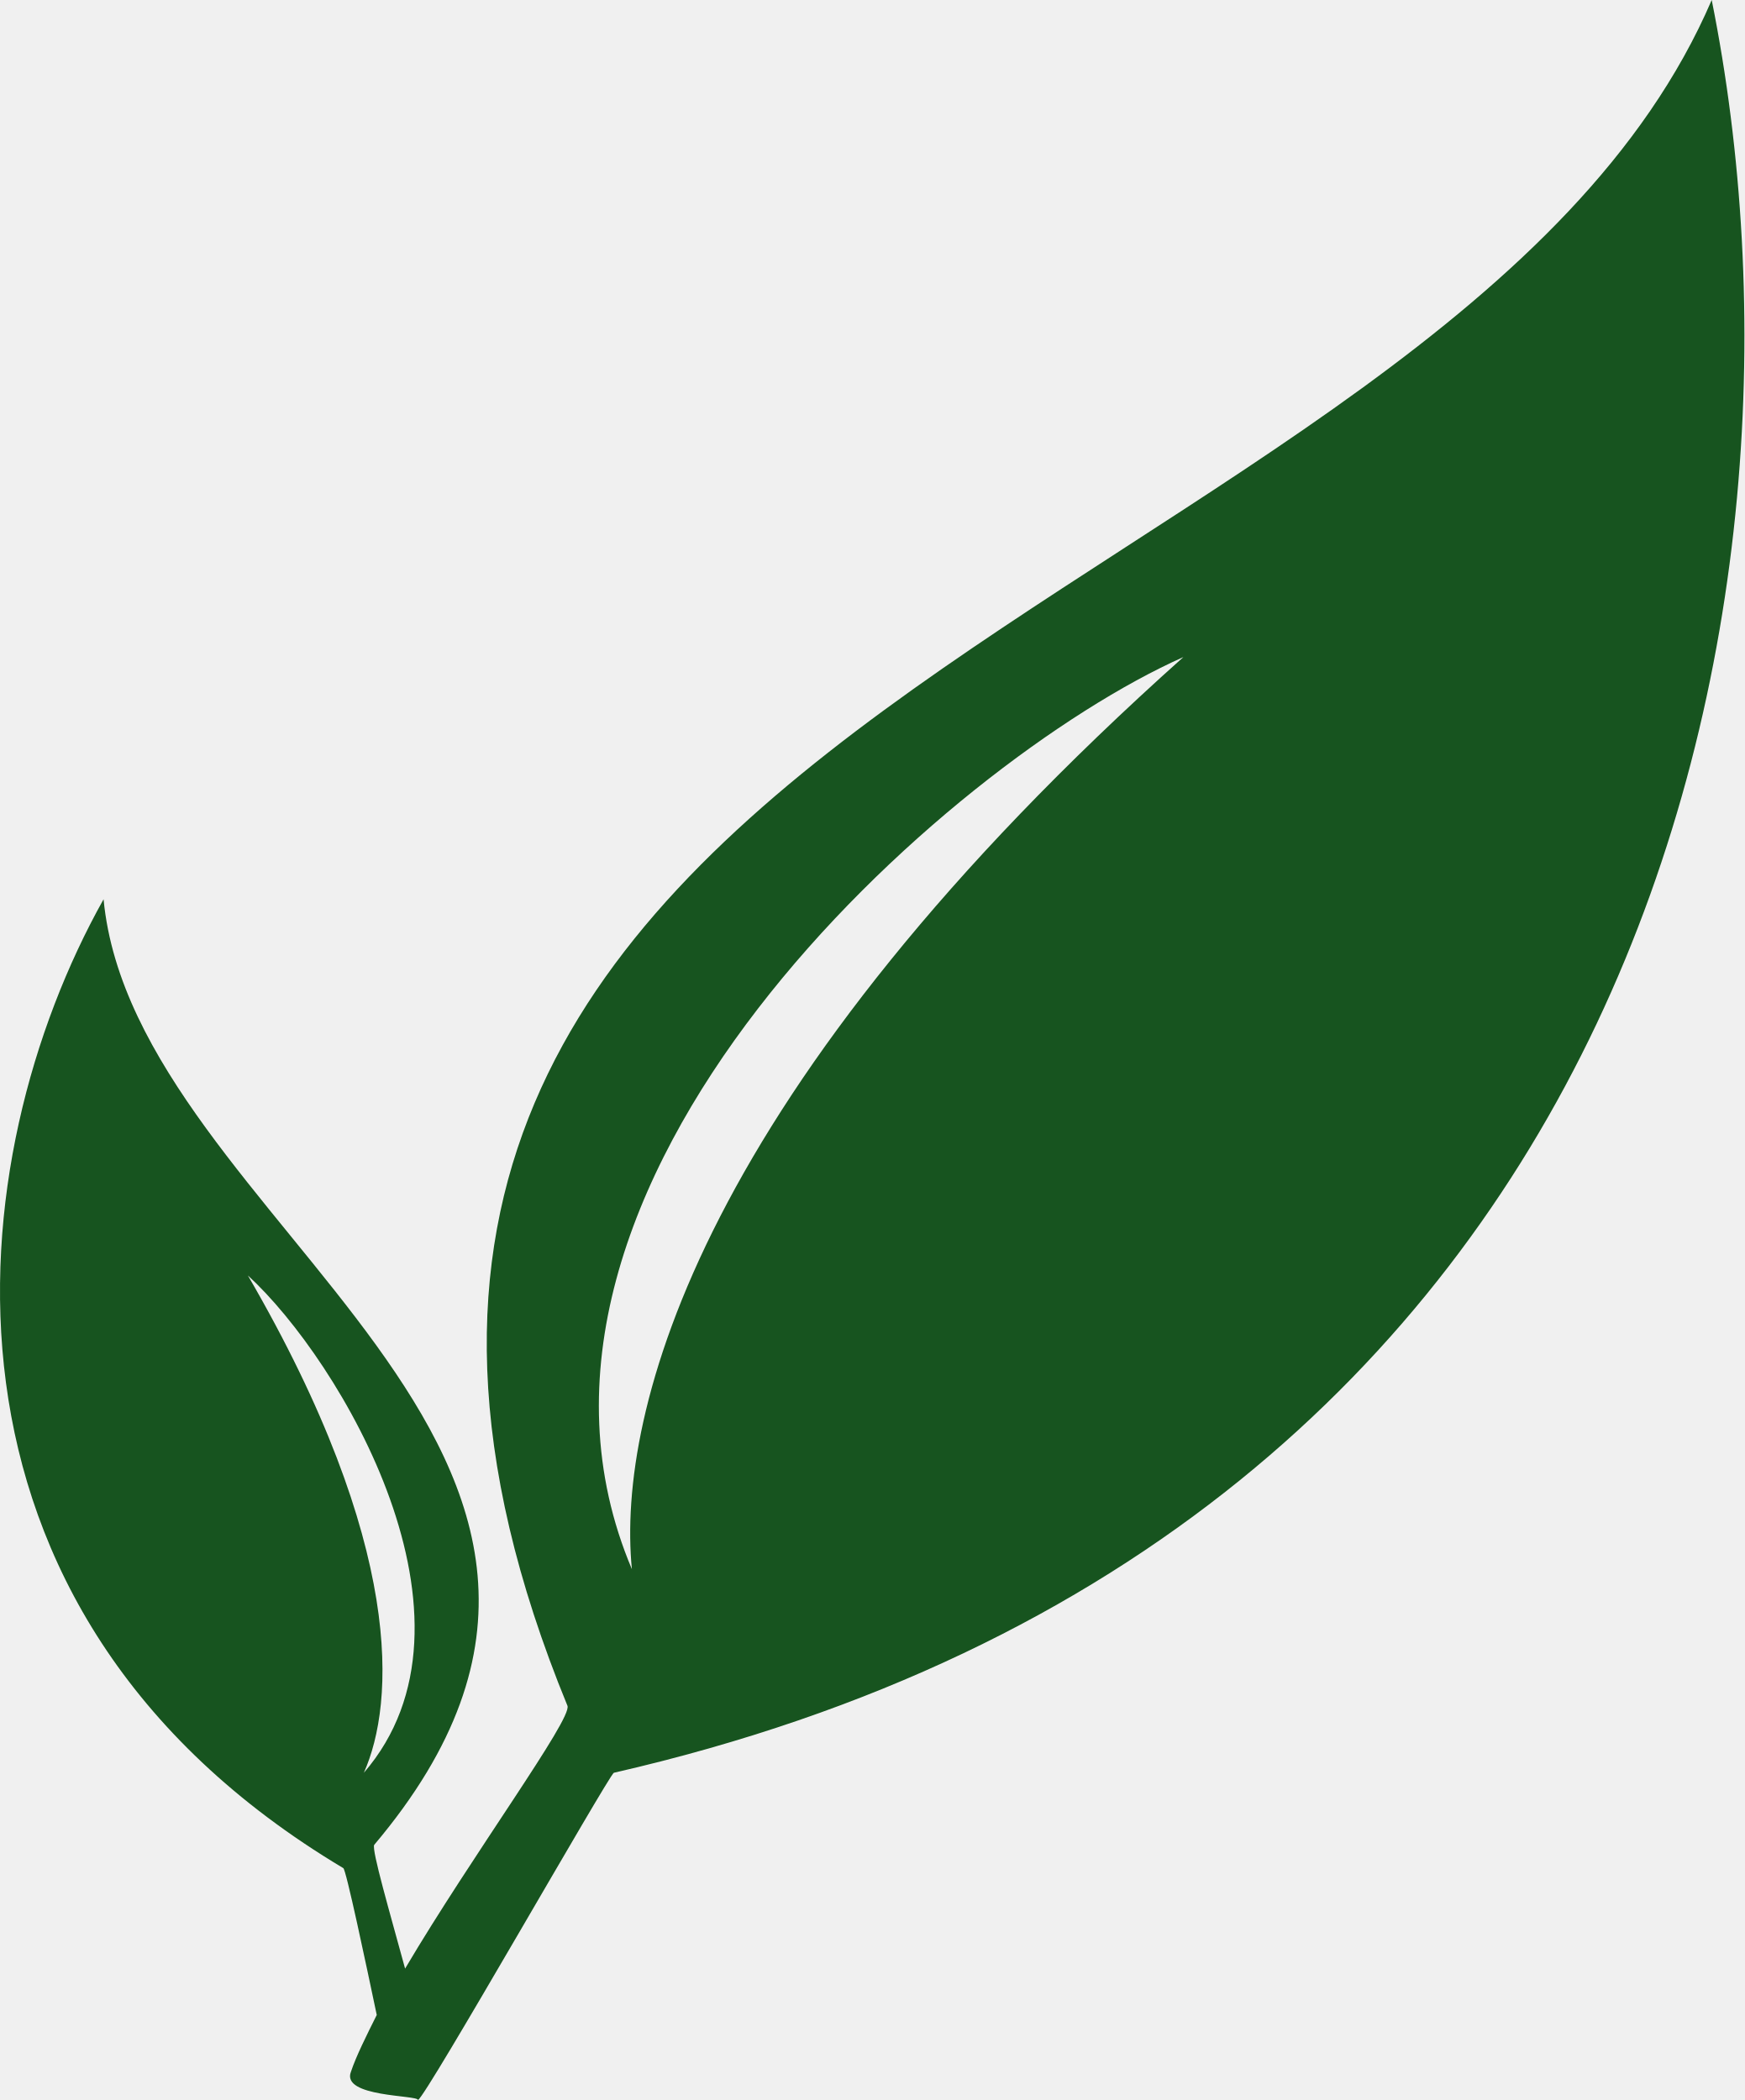
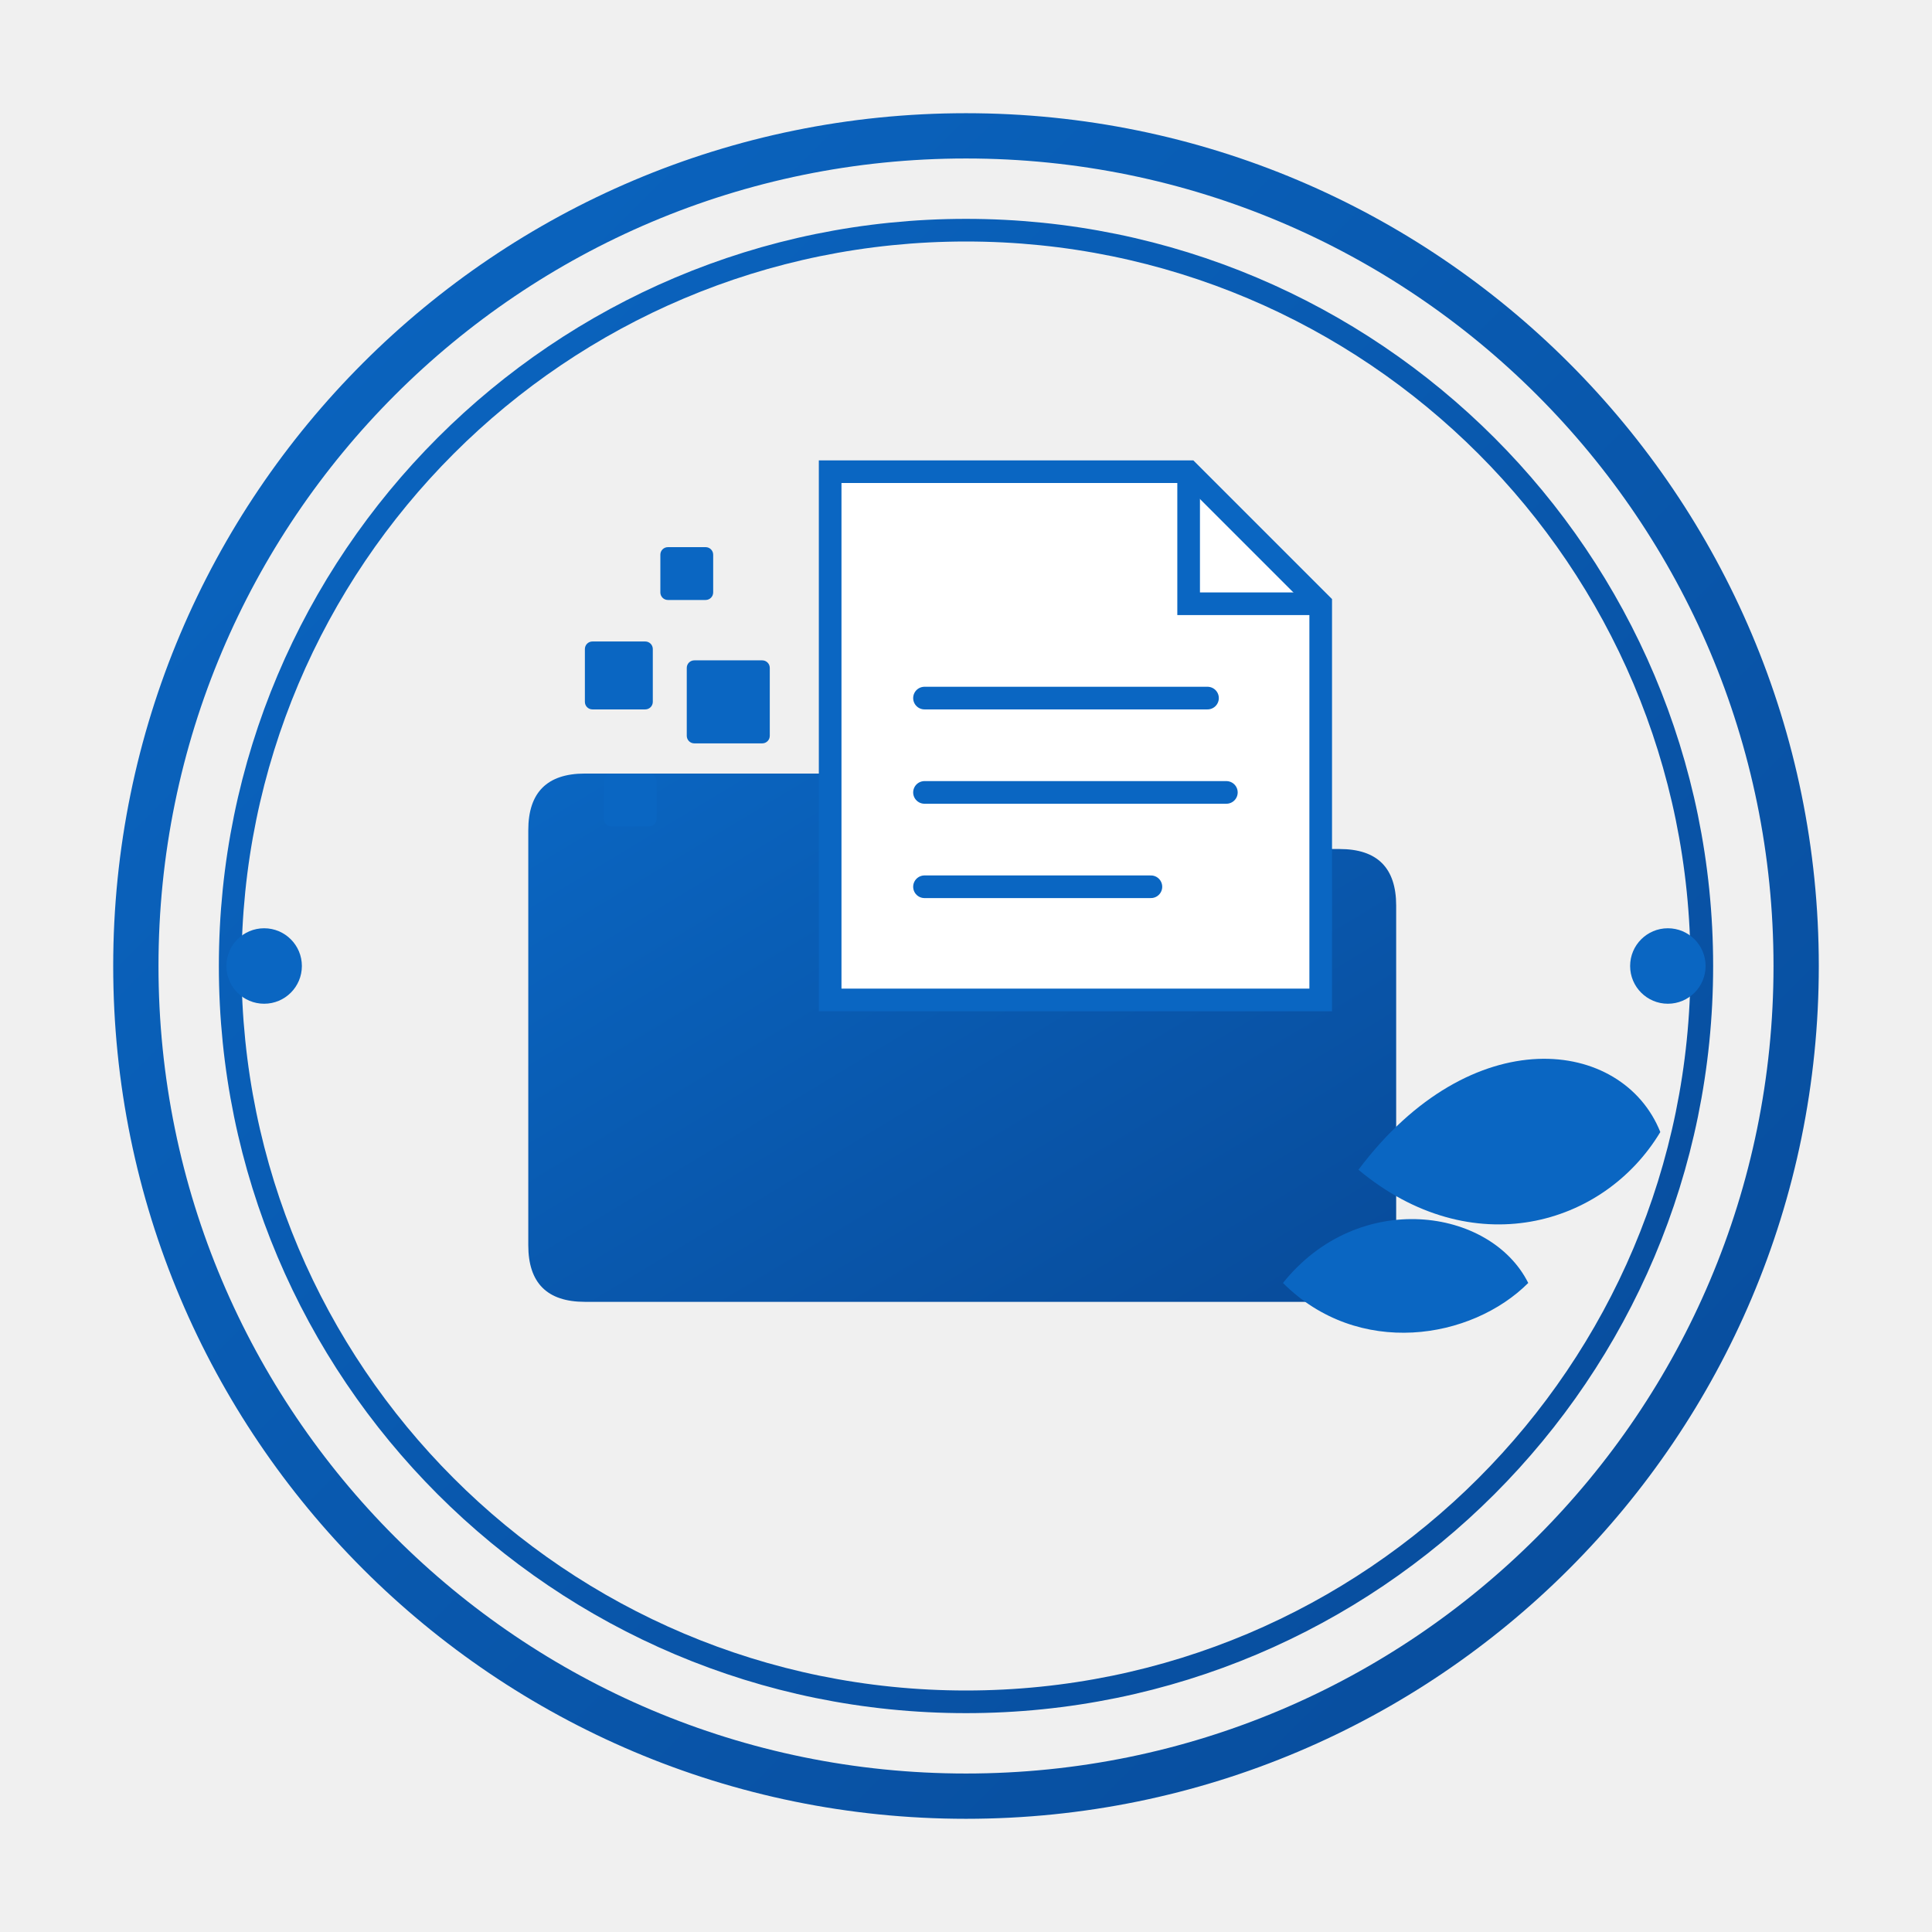
- <svg xmlns="http://www.w3.org/2000/svg" width="264.567" height="318.552" viewBox="0 0 70 84.284">
-   <path style="fill:#17541f;stroke-width:1.1" d="M752.438 82.365C638.02 348.605 87.938 381.61 263.964 810.674c2.2 5.5-40.706 63.81-69.31 112.217-6.602-24.204-14.304-50.607-13.204-52.807C324.473 700.658 79.136 604.944 65.934 466.322 4.324 576.34-17.678 768.868 168.25 879.984c1.1 0 9.902 41.808 14.303 62.711-4.4 8.802-8.802 17.602-11.002 24.203-4.4 11.002 28.603 9.902 28.603 12.102 3.3-1.1 81.413-138.62 83.614-139.72 442.267-101.216 520.377-499.476 468.67-756.915ZM526.904 362.906c-206.831 184.828-242.036 322.35-235.435 389.46-69.31-163.926 134.22-344.353 235.435-389.46ZM127.543 626.947c39.606 36.306 105.616 147.422 49.508 212.332 13.202-29.704 17.602-96.814-49.508-212.332z" transform="matrix(.094 0 0 .094 -2.042 -7.742)" fill="#17541F" />
+ <svg xmlns="http://www.w3.org/2000/svg" viewBox="0 0 512 512">
+   <defs>
+     <linearGradient id="blue" x1="0%" y1="0%" x2="100%" y2="100%">
+       <stop offset="0%" stop-color="#0A66C2" />
+       <stop offset="100%" stop-color="#084B9A" />
+     </linearGradient>
+   </defs>
+   <circle cx="256" cy="256" r="220" fill="none" stroke="url(#blue)" stroke-width="12" />
+   <circle cx="256" cy="256" r="195" fill="none" stroke="url(#blue)" stroke-width="6" />
+   <circle cx="70" cy="256" r="10" fill="#0A66C2" />
+   <circle cx="442" cy="256" r="10" fill="#0A66C2" />
+   <path d="M145 205 H225 L245 225 H355 Q370 225 370 240 V330 Q370 345 355 345 H155 Q140 345 140 330 V220 Q140 205 155 205 Z" fill="url(#blue)" />
+   <path d="M220 125 H315 L350 160 V265 H220 Z" fill="white" stroke="#0A66C2" stroke-width="6" />
+   <path d="M315 125 V160 H350" fill="none" stroke="#0A66C2" stroke-width="6" />
+   <line x1="245" y1="185" x2="320" y2="185" stroke="#0A66C2" stroke-width="6" stroke-linecap="round" />
+   <line x1="245" y1="210" x2="325" y2="210" stroke="#0A66C2" stroke-width="6" stroke-linecap="round" />
+   <line x1="245" y1="235" x2="305" y2="235" stroke="#0A66C2" stroke-width="6" stroke-linecap="round" />
+   <rect x="175" y="145" width="14" height="14" rx="2" fill="#0A66C2" />
+   <rect x="155" y="170" width="18" height="18" rx="2" fill="#0A66C2" />
+   <rect x="182" y="175" width="22" height="22" rx="2" fill="#0A66C2" />
+   <rect x="160" y="205" width="14" height="14" rx="2" fill="#0A66C2" />
+   <path d="M360 310 C390 270 430 275 440 300 C425 325 390 335 360 310 Z" fill="#0A66C2" />
+   <path d="M340 340 C360 315 395 320 405 340 C390 355 360 360 340 340 Z" fill="#0A66C2" />
</svg>
